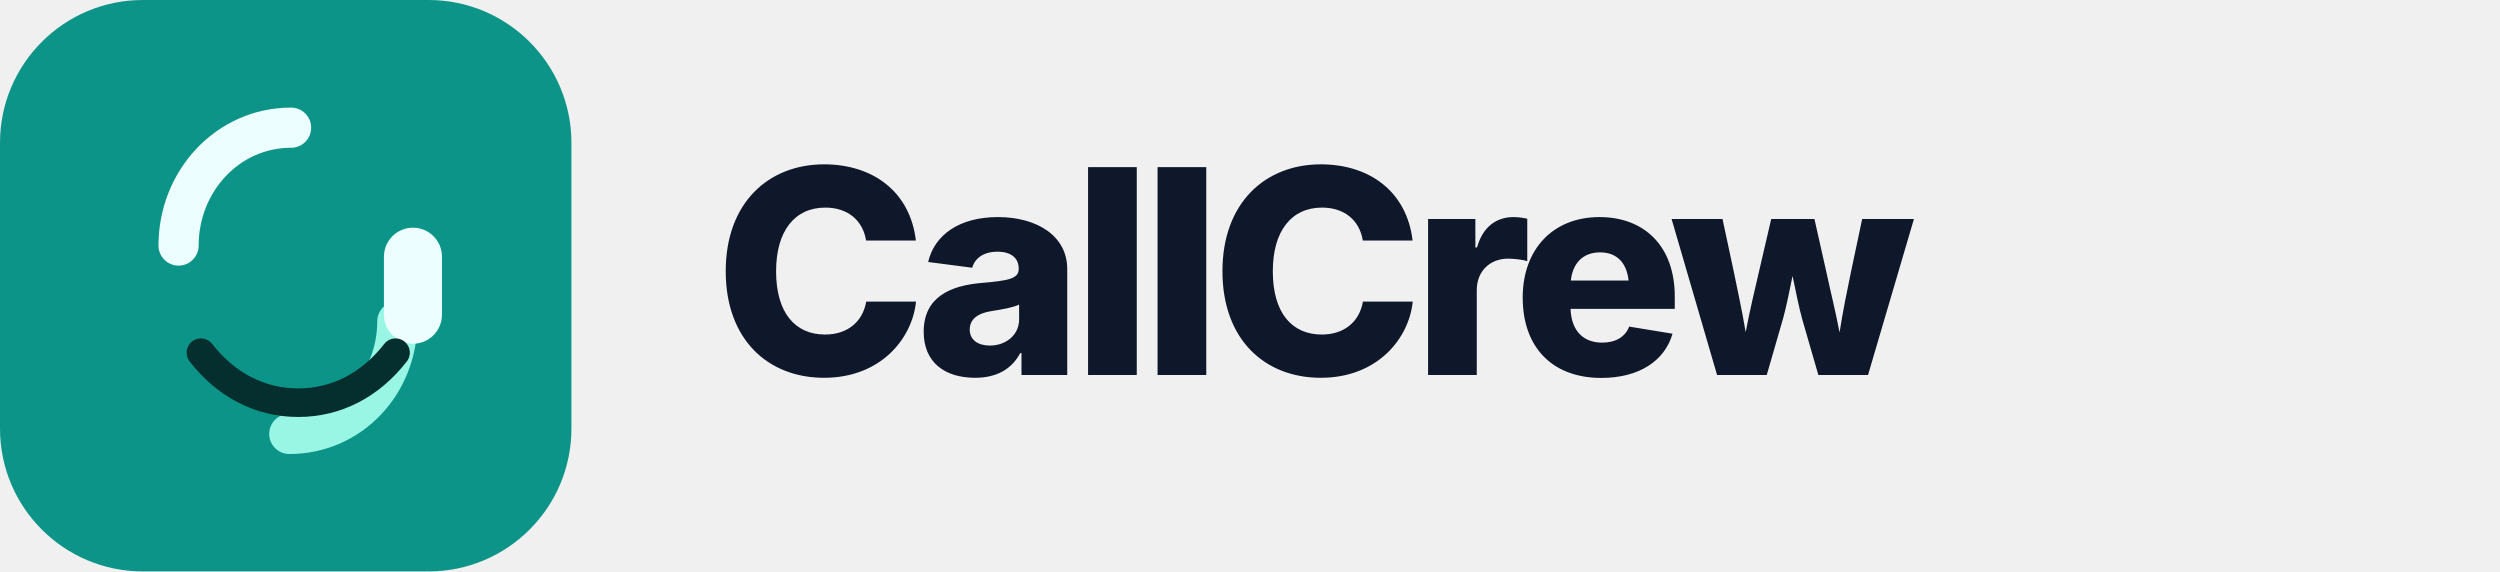
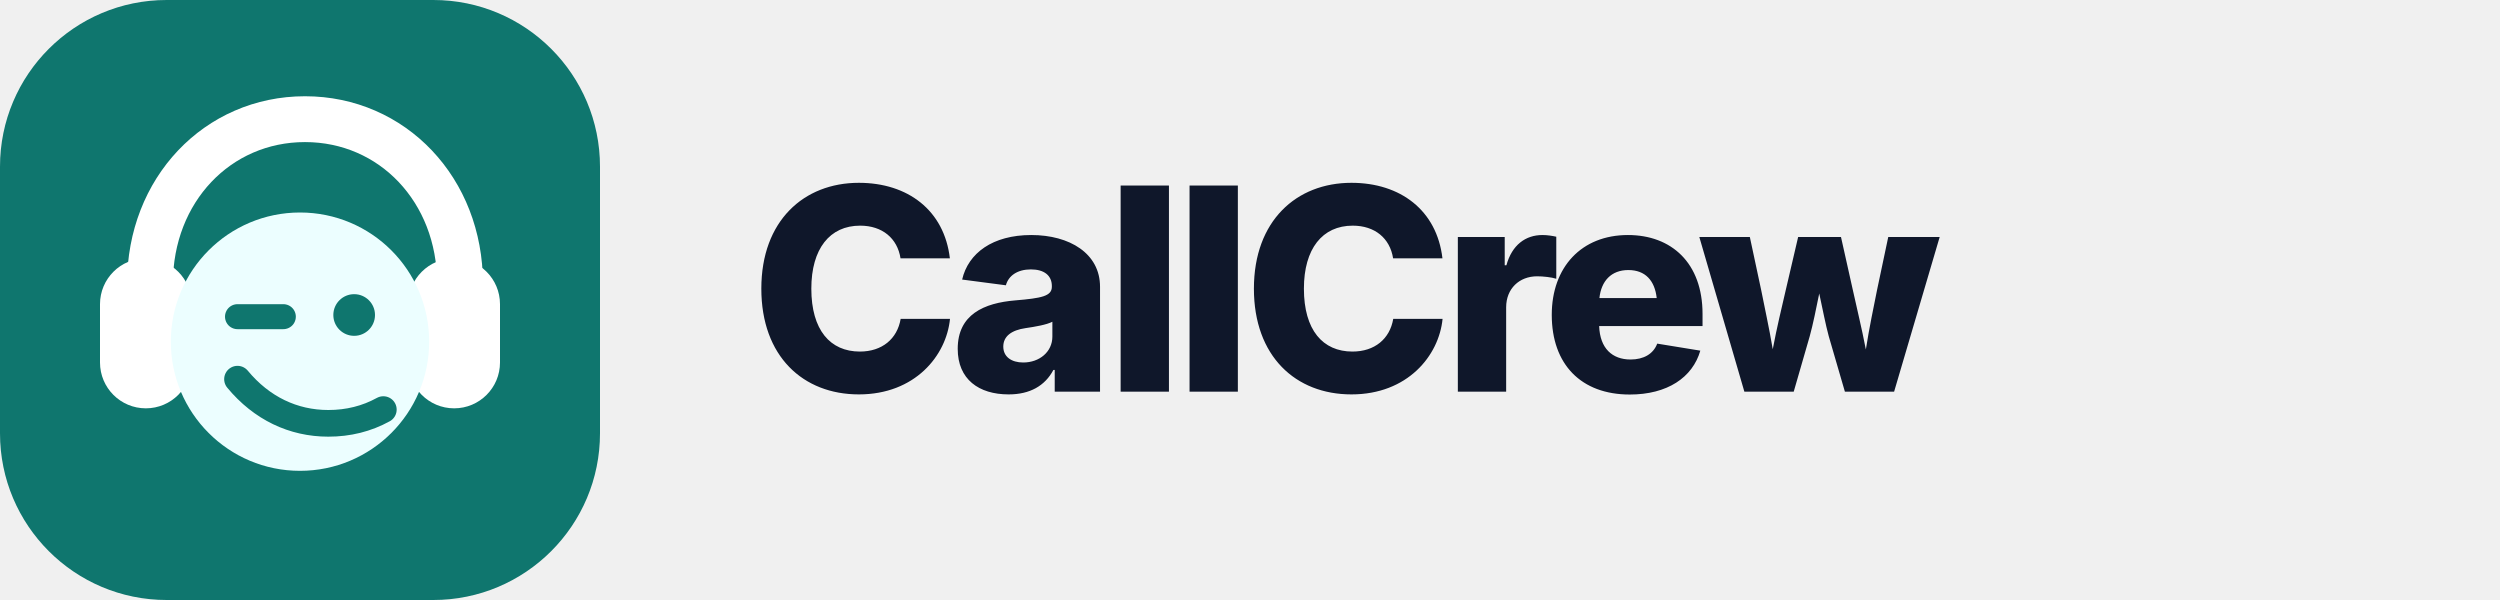
- <svg xmlns="http://www.w3.org/2000/svg" viewBox="0 0 280 64" fill="none">
-   <rect width="64" height="64" rx="16" fill="#0d9488" />
-   <path d="M20 27.5c0-7.2 5.5-13.2 12.6-13.2" stroke="#ecfeff" stroke-width="4.5" stroke-linecap="round" />
-   <path d="M44.5 36c0 7-5.3 12.6-12.1 12.6" stroke="#99f6e4" stroke-width="4.5" stroke-linecap="round" />
-   <rect x="43" y="25.5" width="6.5" height="13" rx="3.25" fill="#ecfeff" />
-   <path d="M22.5 39.5c2.8 3.6 6.6 5.6 10.9 5.6s8.1-2 10.9-5.6" stroke="#042f2e" stroke-width="3.2" stroke-linecap="round" />
-   <text x="80" y="42" font-family="Inter, ui-sans-serif, system-ui, sans-serif" font-size="32" font-weight="800" letter-spacing="-0.04em" fill="#0f172a">CallCrew</text>
+ <svg xmlns="http://www.w3.org/2000/svg" viewBox="0 0 300 72" fill="none">
+   <rect width="72" height="72" rx="20" fill="#0f766e" />
+   <path d="M18 34c0-11.2 8.1-19.7 18.6-19.7S55.2 22.8 55.2 34" fill="none" stroke="#fff" stroke-width="5.5" stroke-linecap="round" />
+   <rect x="12" y="31" width="11" height="18" rx="5.5" fill="#fff" />
+   <rect x="49" y="31" width="11" height="18" rx="5.5" fill="#fff" />
+   <circle cx="36" cy="41" r="15.5" fill="#ecfeff" />
+   <path d="M28.5 38h5.5" stroke="#0f766e" stroke-width="3" stroke-linecap="round" />
+   <circle cx="42.5" cy="37.8" r="2.5" fill="#0f766e" />
+   <path d="M28.5 45.5c2.9 3.5 6.7 5.3 10.9 5.3 2.4 0 4.6-.55 6.6-1.65" fill="none" stroke="#0f766e" stroke-width="3.2" stroke-linecap="round" />
+   <text x="90" y="47" font-family="Inter, ui-sans-serif, system-ui, sans-serif" font-size="34" font-weight="800" letter-spacing="-0.04em" fill="#0f172a">CallCrew</text>
</svg>
